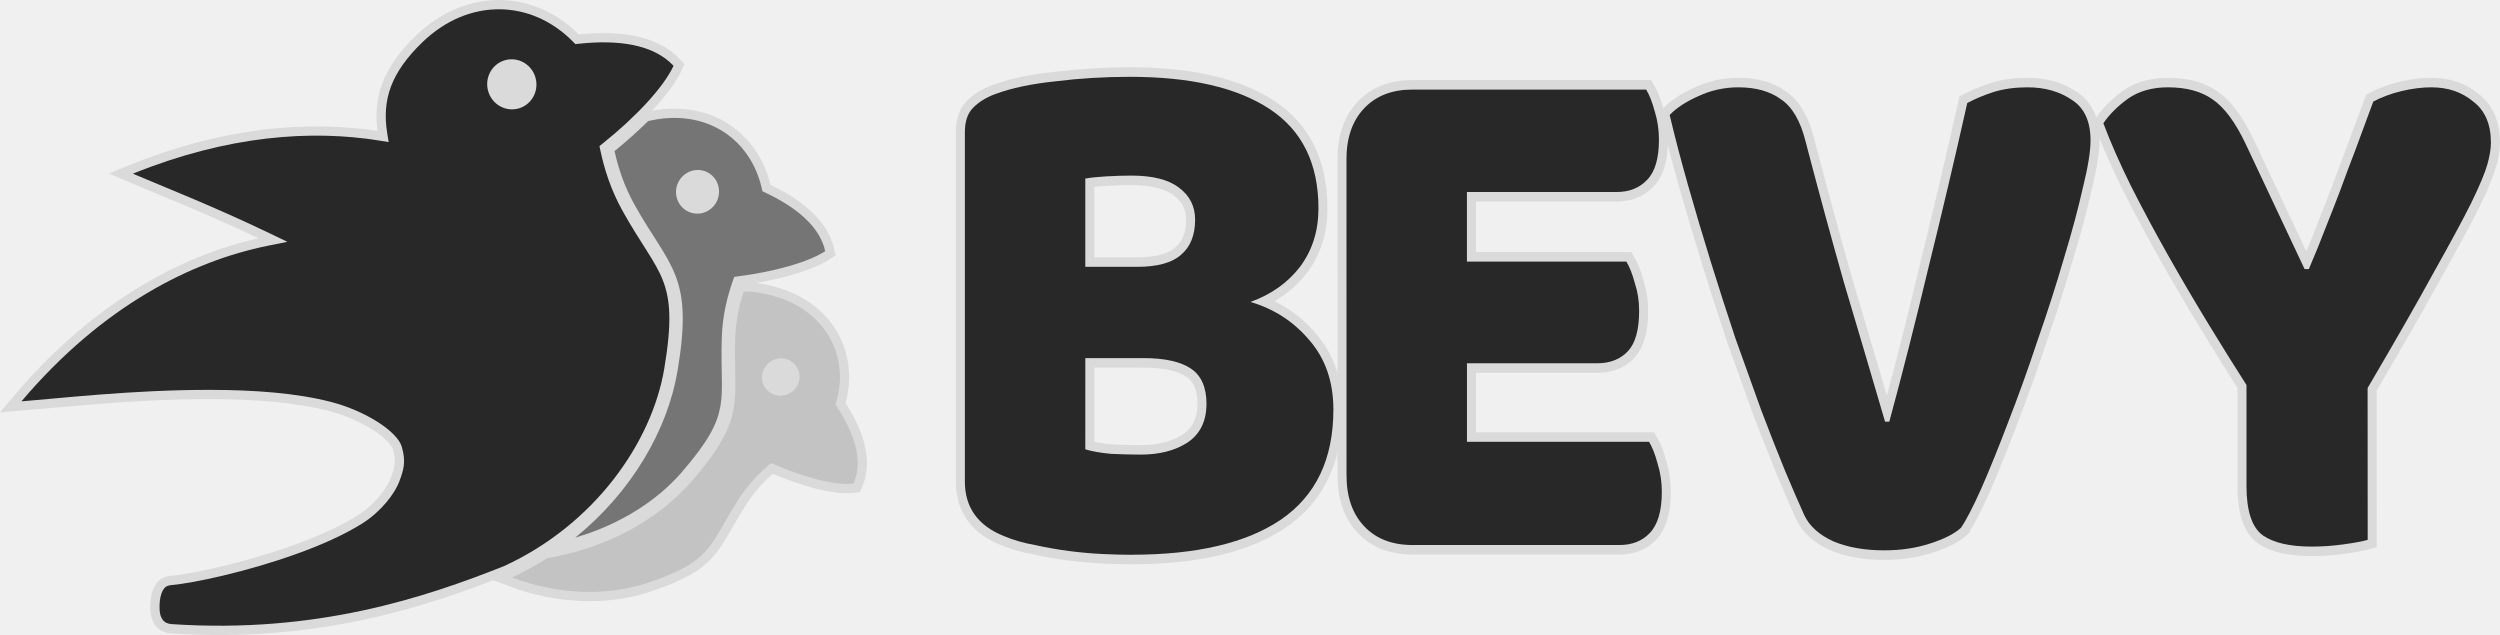
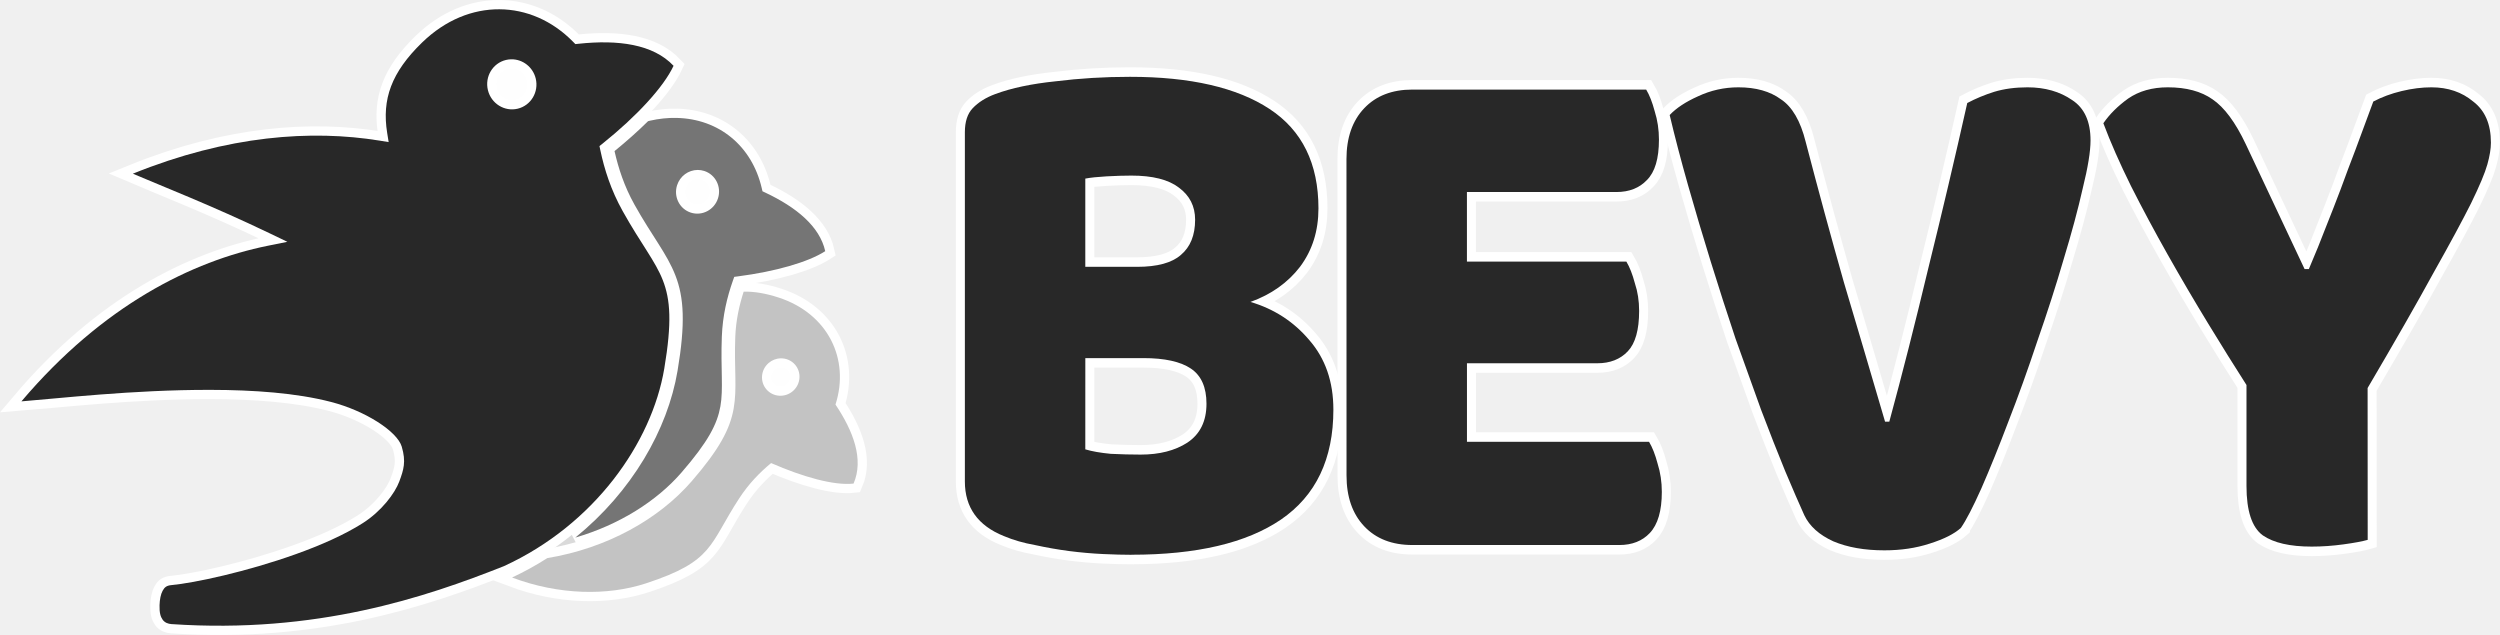
<svg xmlns="http://www.w3.org/2000/svg" id="svg2321" version="1.1" viewBox="0 0 148.528 37.725" height="37.725mm" width="148.528mm">
  <defs id="defs2315" />
  <g transform="translate(-32.10653,-123.3149)" id="layer1">
-     <circle style="fill:#dadada;fill-opacity:1;stroke:none;stroke-width:1.1;stroke-linecap:round;stroke-miterlimit:4;stroke-dasharray:none;stroke-opacity:1;paint-order:markers stroke fill;stop-color:#000000" id="path2611" cx="62.581" cy="128.153" r="3.043" />
-     <circle style="fill:#dadada;fill-opacity:1;stroke:none;stroke-width:1.1;stroke-linecap:round;stroke-miterlimit:4;stroke-dasharray:none;stroke-opacity:1;paint-order:markers stroke fill;stop-color:#000000" id="path2611-7" cx="73.807" cy="134.579" r="3.043" />
-     <circle style="fill:#dadada;fill-opacity:1;stroke:none;stroke-width:1.1;stroke-linecap:round;stroke-miterlimit:4;stroke-dasharray:none;stroke-opacity:1;paint-order:markers stroke fill;stop-color:#000000" id="path2611-71" cx="78.437" cy="146.069" r="3.043" />
+     <circle style="fill:#fefefe;fill-opacity:1;stroke:none;stroke-width:1.1;stroke-linecap:round;stroke-miterlimit:4;stroke-dasharray:none;stroke-opacity:1;paint-order:markers stroke fill;stop-color:#000000" id="path2611" cx="62.581" cy="128.153" r="3.043" />
+     <circle style="fill:#fefefe;fill-opacity:1;stroke:none;stroke-width:1.1;stroke-linecap:round;stroke-miterlimit:4;stroke-dasharray:none;stroke-opacity:1;paint-order:markers stroke fill;stop-color:#000000" id="path2611-7" cx="73.807" cy="134.579" r="3.043" />
+     <circle style="fill:#fefefe;fill-opacity:1;stroke:none;stroke-width:1.1;stroke-linecap:round;stroke-miterlimit:4;stroke-dasharray:none;stroke-opacity:1;paint-order:markers stroke fill;stop-color:#000000" id="path2611-71" cx="78.47" cy="146.069" r="3.043" />
    <circle style="fill:#dadada;fill-opacity:1;stroke:none;stroke-width:1.1;stroke-linecap:round;stroke-miterlimit:4;stroke-dasharray:none;stroke-opacity:1;paint-order:markers stroke fill;stop-color:#000000" id="path2611-1" cx="65.208" cy="154.167" r="3.043" />
-     <g id="g1911-8-3-9-3-2-8" transform="translate(-517.962,-278.0112)" style="opacity:1;fill:#c3c3c3;fill-opacity:1;stroke:#dadada;stroke-width:1.1;stroke-miterlimit:4;stroke-dasharray:none;stroke-opacity:1;paint-order:markers stroke fill">
-       <g transform="matrix(-0.4042672,-0.1743825,-0.1743825,0.4042672,678.7761,389.8476)" style="fill:#c3c3c3;fill-opacity:1;stroke:#dadada;stroke-width:2.498;stroke-miterlimit:4;stroke-dasharray:none;stroke-opacity:1;paint-order:markers stroke fill" id="g1121-3-8-8-2-8-7-1-2-8-3-9-6-0-1">
-         <path id="path819-1-94-5-3-1-9-6-4-90-0-8-9-5-8-6-1-6-2" style="fill:#c3c3c3;fill-opacity:1;stroke:#dadada;stroke-width:4.157;stroke-linecap:butt;stroke-linejoin:miter;stroke-miterlimit:4;stroke-dasharray:none;stroke-opacity:1;paint-order:markers stroke fill" d="m 2246.031,2340.191 v 0 c -0.016,3e-4 -0.031,0 -0.047,0 -0.98,3.067 -1.739,6.4 -1.883,10.195 -0.271,7.126 0.453,11.464 -0.367,16.08 -0.82,4.616 -3.245,9.161 -9.414,16.287 -7.342,8.482 -18.979,15.045 -32.42,17.264 -2.502,1.597 -5.142,3.061 -7.92,4.363 10.462,3.938 21.402,4.153 30.076,1.307 15.279,-5.014 14.096,-8.616 20.943,-19.107 2.157,-3.305 4.647,-5.828 7.148,-7.9 7.125,3.107 14.143,5.101 18.516,4.607 2.351,-5.45 -0.057,-11.771 -4.059,-17.746 3.282,-10.196 -1.699,-20.406 -12.73,-24.016 -2.877,-0.942 -5.463,-1.384 -7.844,-1.338 z m 8.275,14.971 a 4.167,4.245 48.68 0 1 3.197,1.397 4.167,4.245 48.68 0 1 -0.438,5.934 4.167,4.245 48.68 0 1 -5.939,-0.326 4.167,4.245 48.68 0 1 0.438,-5.934 4.167,4.245 48.68 0 1 2.742,-1.07 z m -68.375,45.379 c 0.127,0.075 0.257,0.141 0.385,0.215 0.131,-0.049 0.264,-0.101 0.395,-0.15 -0.26,-0.023 -0.519,-0.039 -0.779,-0.064 z" transform="matrix(-0.551804,-0.2380231,-0.2380231,0.551804,1946.732,-620.612)" />
+     <g id="g1911-8-3-9-3-2-8" transform="translate(-517.962,-278.0112)" style="opacity:1;fill:#c3c3c3;fill-opacity:1;stroke:#ffffff;stroke-width:1.1;stroke-miterlimit:4;stroke-dasharray:none;stroke-opacity:1;paint-order:markers stroke fill">
+       <g transform="matrix(-0.4042672,-0.1743825,-0.1743825,0.4042672,678.7761,389.8476)" style="fill:#c3c3c3;fill-opacity:1;stroke:#ffffff;stroke-width:2.498;stroke-miterlimit:4;stroke-dasharray:none;stroke-opacity:1;paint-order:markers stroke fill" id="g1121-3-8-8-2-8-7-1-2-8-3-9-6-0-1">
+         <path id="path819-1-94-5-3-1-9-6-4-90-0-8-9-5-8-6-1-6-2" style="fill:#c3c3c3;fill-opacity:1;stroke:#ffffff;stroke-width:4.157;stroke-linecap:butt;stroke-linejoin:miter;stroke-miterlimit:4;stroke-dasharray:none;stroke-opacity:1;paint-order:markers stroke fill" d="m 2246.031,2340.191 v 0 c -0.016,3e-4 -0.031,0 -0.047,0 -0.98,3.067 -1.739,6.4 -1.883,10.195 -0.271,7.126 0.453,11.464 -0.367,16.08 -0.82,4.616 -3.245,9.161 -9.414,16.287 -7.342,8.482 -18.979,15.045 -32.42,17.264 -2.502,1.597 -5.142,3.061 -7.92,4.363 10.462,3.938 21.402,4.153 30.076,1.307 15.279,-5.014 14.096,-8.616 20.943,-19.107 2.157,-3.305 4.647,-5.828 7.148,-7.9 7.125,3.107 14.143,5.101 18.516,4.607 2.351,-5.45 -0.057,-11.771 -4.059,-17.746 3.282,-10.196 -1.699,-20.406 -12.73,-24.016 -2.877,-0.942 -5.463,-1.384 -7.844,-1.338 z m 8.275,14.971 a 4.167,4.245 48.68 0 1 3.197,1.397 4.167,4.245 48.68 0 1 -0.438,5.934 4.167,4.245 48.68 0 1 -5.939,-0.326 4.167,4.245 48.68 0 1 0.438,-5.934 4.167,4.245 48.68 0 1 2.742,-1.07 z m -68.375,45.379 c 0.127,0.075 0.257,0.141 0.385,0.215 0.131,-0.049 0.264,-0.101 0.395,-0.15 -0.26,-0.023 -0.519,-0.039 -0.779,-0.064 z" transform="matrix(-0.551804,-0.2380231,-0.2380231,0.551804,1946.732,-620.612)" />
      </g>
    </g>
-     <g id="g1051-1-2-0-8-6-0-8-1-5-6-9-6-8-9" transform="matrix(-0.4539962,0.3668971,0.3668971,0.4539962,73.52733,10.81681)" style="opacity:1;fill:#ececec;fill-opacity:1;stroke:#dadada;stroke-width:1.884;stroke-miterlimit:4;stroke-dasharray:none;stroke-opacity:1;paint-order:markers stroke fill">
-       <g id="g3029-3-9-3" transform="matrix(-0.3525408,0.2849059,0.2849059,0.3525408,477.11,-1021.767)" style="opacity:1;fill:#282828;fill-opacity:1;stroke:#dadada;stroke-width:4.157;stroke-miterlimit:4;stroke-dasharray:none;stroke-opacity:1;paint-order:markers stroke fill">
-         <path id="path3031-2-2-9" style="color:#000000;font-style:normal;font-variant:normal;font-weight:normal;font-stretch:normal;font-size:medium;line-height:normal;font-family:sans-serif;font-variant-ligatures:normal;font-variant-position:normal;font-variant-caps:normal;font-variant-numeric:normal;font-variant-alternates:normal;font-variant-east-asian:normal;font-feature-settings:normal;font-variation-settings:normal;text-indent:0;text-align:start;text-decoration:none;text-decoration-line:none;text-decoration-style:solid;text-decoration-color:#000000;letter-spacing:normal;word-spacing:normal;text-transform:none;writing-mode:lr-tb;direction:ltr;text-orientation:mixed;dominant-baseline:auto;baseline-shift:baseline;text-anchor:start;white-space:normal;shape-padding:0;shape-margin:0;inline-size:0;clip-rule:nonzero;display:inline;overflow:visible;visibility:visible;isolation:auto;mix-blend-mode:normal;color-interpolation:sRGB;color-interpolation-filters:linearRGB;solid-color:#000000;solid-opacity:1;fill:#282828;fill-opacity:1;fill-rule:nonzero;stroke:#dadada;stroke-width:4.157;stroke-linecap:butt;stroke-linejoin:miter;stroke-miterlimit:4;stroke-dasharray:none;stroke-dashoffset:0;stroke-opacity:1;paint-order:markers stroke fill;color-rendering:auto;image-rendering:auto;shape-rendering:auto;text-rendering:auto;enable-background:accumulate;stop-color:#000000;stop-opacity:1" d="m 2191.146,2276.783 c -5.973,-0.035 -12.098,2.348 -17.361,7.459 -6.913,6.713 -9.06,12.755 -7.848,20.295 l 0.332,2.068 -2.066,-0.336 c -15.188,-2.461 -33.985,-1.218 -55.371,7.434 6.287,2.695 17.826,7.193 30.631,13.342 l 4.061,1.951 -4.414,0.894 c -16.909,3.427 -36.973,13.328 -55.299,34.934 8.198,-0.637 24.953,-2.609 42.428,-2.582 9.714,0.015 19.287,0.687 27.086,2.709 7.799,2.022 14.887,6.65 15.886,10.041 0.999,3.391 0.432,5.176 -0.552,7.829 -0.984,2.652 -4.01,6.682 -8.195,9.342 -4.186,2.66 -9.496,4.985 -15.014,6.961 -11.035,3.952 -22.78,6.477 -27.965,6.959 -1.102,0.102 -1.542,0.498 -1.967,1.27 -0.425,0.771 -0.659,1.982 -0.693,3.25 -0.046,1.693 0.217,2.576 0.695,3.246 0.478,0.67 1.224,0.938 1.993,0.99 32.582,2.205 56.944,-5.991 74.638,-13.012 20.351,-9.331 33.213,-27.758 36.006,-44.348 1.75,-10.395 1.375,-15.489 -0.312,-19.828 -1.687,-4.339 -4.922,-8.191 -9.025,-15.549 -2.637,-4.728 -4.108,-9.367 -5.02,-13.688 l -0.193,-0.91 0.727,-0.582 c 7.54,-6.045 13.681,-12.644 15.91,-17.449 -4.574,-4.865 -12.479,-5.893 -21.322,-4.947 l -0.727,0.076 -0.512,-0.521 c -4.713,-4.801 -10.562,-7.261 -16.535,-7.297 z m 2.648,11.232 c 2.593,-0.041 4.881,1.757 5.502,4.322 0.731,3.022 -1.081,6.053 -4.047,6.769 -2.966,0.718 -5.963,-1.15 -6.693,-4.172 -0.731,-3.022 1.081,-6.053 4.047,-6.769 0.39,-0.094 0.79,-0.144 1.191,-0.15 z" transform="translate(5.0092774e-5,-757.8763)" />
+     <g id="g1051-1-2-0-8-6-0-8-1-5-6-9-6-8-9" transform="matrix(-0.4539962,0.3668971,0.3668971,0.4539962,73.52733,10.81681)" style="opacity:1;fill:#ececec;fill-opacity:1;stroke:#ffffff;stroke-width:1.884;stroke-miterlimit:4;stroke-dasharray:none;stroke-opacity:1;paint-order:markers stroke fill">
+       <g id="g3029-3-9-3" transform="matrix(-0.3525408,0.2849059,0.2849059,0.3525408,477.11,-1021.767)" style="opacity:1;fill:#282828;fill-opacity:1;stroke:#ffffff;stroke-width:4.157;stroke-miterlimit:4;stroke-dasharray:none;stroke-opacity:1;paint-order:markers stroke fill">
+         <path id="path3031-2-2-9" style="color:#000000;font-style:normal;font-variant:normal;font-weight:normal;font-stretch:normal;font-size:medium;line-height:normal;font-family:sans-serif;font-variant-ligatures:normal;font-variant-position:normal;font-variant-caps:normal;font-variant-numeric:normal;font-variant-alternates:normal;font-variant-east-asian:normal;font-feature-settings:normal;font-variation-settings:normal;text-indent:0;text-align:start;text-decoration:none;text-decoration-line:none;text-decoration-style:solid;text-decoration-color:#000000;letter-spacing:normal;word-spacing:normal;text-transform:none;writing-mode:lr-tb;direction:ltr;text-orientation:mixed;dominant-baseline:auto;baseline-shift:baseline;text-anchor:start;white-space:normal;shape-padding:0;shape-margin:0;inline-size:0;clip-rule:nonzero;display:inline;overflow:visible;visibility:visible;isolation:auto;mix-blend-mode:normal;color-interpolation:sRGB;color-interpolation-filters:linearRGB;solid-color:#000000;solid-opacity:1;fill:#282828;fill-opacity:1;fill-rule:nonzero;stroke:#ffffff;stroke-width:4.157;stroke-linecap:butt;stroke-linejoin:miter;stroke-miterlimit:4;stroke-dasharray:none;stroke-dashoffset:0;stroke-opacity:1;paint-order:markers stroke fill;color-rendering:auto;image-rendering:auto;shape-rendering:auto;text-rendering:auto;enable-background:accumulate;stop-color:#000000;stop-opacity:1" d="m 2191.146,2276.783 c -5.973,-0.035 -12.098,2.348 -17.361,7.459 -6.913,6.713 -9.06,12.755 -7.848,20.295 l 0.332,2.068 -2.066,-0.336 c -15.188,-2.461 -33.985,-1.218 -55.371,7.434 6.287,2.695 17.826,7.193 30.631,13.342 l 4.061,1.951 -4.414,0.894 c -16.909,3.427 -36.973,13.328 -55.299,34.934 8.198,-0.637 24.953,-2.609 42.428,-2.582 9.714,0.015 19.287,0.687 27.086,2.709 7.799,2.022 14.887,6.65 15.886,10.041 0.999,3.391 0.432,5.176 -0.552,7.829 -0.984,2.652 -4.01,6.682 -8.195,9.342 -4.186,2.66 -9.496,4.985 -15.014,6.961 -11.035,3.952 -22.78,6.477 -27.965,6.959 -1.102,0.102 -1.542,0.498 -1.967,1.27 -0.425,0.771 -0.659,1.982 -0.693,3.25 -0.046,1.693 0.217,2.576 0.695,3.246 0.478,0.67 1.224,0.938 1.993,0.99 32.582,2.205 56.944,-5.991 74.638,-13.012 20.351,-9.331 33.213,-27.758 36.006,-44.348 1.75,-10.395 1.375,-15.489 -0.312,-19.828 -1.687,-4.339 -4.922,-8.191 -9.025,-15.549 -2.637,-4.728 -4.108,-9.367 -5.02,-13.688 l -0.193,-0.91 0.727,-0.582 c 7.54,-6.045 13.681,-12.644 15.91,-17.449 -4.574,-4.865 -12.479,-5.893 -21.322,-4.947 l -0.727,0.076 -0.512,-0.521 c -4.713,-4.801 -10.562,-7.261 -16.535,-7.297 z m 2.648,11.232 c 2.593,-0.041 4.881,1.757 5.502,4.322 0.731,3.022 -1.081,6.053 -4.047,6.769 -2.966,0.718 -5.963,-1.15 -6.693,-4.172 -0.731,-3.022 1.081,-6.053 4.047,-6.769 0.39,-0.094 0.79,-0.144 1.191,-0.15 z" transform="translate(5.0092774e-5,-757.8763)" />
      </g>
    </g>
-     <g style="opacity:1;fill:#757575;fill-opacity:1;stroke:#dadada;stroke-width:2.159;stroke-miterlimit:4;stroke-dasharray:none;stroke-opacity:1;paint-order:markers stroke fill" id="g1051-1-1-8-8-4-9-4-0-4-6-4-7-6-6-0" transform="matrix(-0.5050937,0.06754889,0.06754889,0.5050937,156.7552,55.24347)">
-       <g style="fill:#757575;fill-opacity:1;stroke:#dadada;stroke-width:2.159;stroke-miterlimit:4;stroke-dasharray:none;stroke-opacity:1;paint-order:markers stroke fill" id="g1129-5-9-8-0-7-2-7-3-8-61-1-6-8" transform="translate(-20.24458,-6.120921)">
-         <g style="fill:#757575;fill-opacity:1;stroke:#dadada;stroke-width:2.159;stroke-miterlimit:4;stroke-dasharray:none;stroke-opacity:1;paint-order:markers stroke fill" id="g1344-1-3-9-3-8-8-8-3-5-4-8" transform="translate(61.54776,-5.672668)">
-           <g id="g1121-7-7-2-3-3-7-4-5-8-2-5-9-5" style="fill:#757575;fill-opacity:1;stroke:#dadada;stroke-width:2.159;stroke-miterlimit:4;stroke-dasharray:none;stroke-opacity:1;paint-order:markers stroke fill">
-             <g id="g3006-4-5-0" transform="matrix(-0.514626,0.06882369,0.06882369,0.514626,1184.364,-811.9091)" style="opacity:1;fill:#757575;fill-opacity:1;stroke:#dadada;stroke-width:4.157;stroke-miterlimit:4;stroke-dasharray:none;stroke-opacity:1;paint-order:markers stroke fill">
-               <path id="path3008-7-0-9" style="color:#000000;font-style:normal;font-variant:normal;font-weight:normal;font-stretch:normal;font-size:medium;line-height:normal;font-family:sans-serif;font-variant-ligatures:normal;font-variant-position:normal;font-variant-caps:normal;font-variant-numeric:normal;font-variant-alternates:normal;font-variant-east-asian:normal;font-feature-settings:normal;font-variation-settings:normal;text-indent:0;text-align:start;text-decoration:none;text-decoration-line:none;text-decoration-style:solid;text-decoration-color:#000000;letter-spacing:normal;word-spacing:normal;text-transform:none;writing-mode:lr-tb;direction:ltr;text-orientation:mixed;dominant-baseline:auto;baseline-shift:baseline;text-anchor:start;white-space:normal;shape-padding:0;shape-margin:0;inline-size:0;clip-rule:nonzero;display:inline;overflow:visible;visibility:visible;isolation:auto;mix-blend-mode:normal;color-interpolation:sRGB;color-interpolation-filters:linearRGB;solid-color:#000000;solid-opacity:1;fill:#757575;fill-opacity:1;fill-rule:nonzero;stroke:#dadada;stroke-width:4.157;stroke-linecap:butt;stroke-linejoin:miter;stroke-miterlimit:4;stroke-dasharray:none;stroke-dashoffset:0;stroke-opacity:1;paint-order:markers stroke fill;color-rendering:auto;image-rendering:auto;shape-rendering:auto;text-rendering:auto;enable-background:accumulate;stop-color:#000000;stop-opacity:1" d="m 2230.894,2301.174 c -1.911,-0.039 -3.912,0.162 -5.979,0.633 -0.139,0.032 -0.261,0.071 -0.398,0.104 -2.274,2.248 -4.813,4.505 -7.529,6.717 0.875,3.86 2.174,7.883 4.471,12.002 3.987,7.149 7.274,10.966 9.203,15.926 1.929,4.96 2.264,10.794 0.475,21.424 -2.218,13.178 -10.24,27.132 -22.959,37.434 9.872,-2.879 18.287,-8.191 23.858,-14.627 6.013,-6.946 8.019,-10.876 8.723,-14.836 0.704,-3.96 0.044,-8.3 0.324,-15.664 0.18,-4.745 1.191,-8.896 2.477,-12.545 l 0.309,-0.875 0.922,-0.121 c 8.228,-1.067 15.665,-3.167 19.51,-5.648 -1.235,-5.552 -6.481,-9.86 -13.428,-13.135 l -0.662,-0.312 -0.166,-0.713 c -2.203,-9.461 -9.591,-15.563 -19.148,-15.762 z m 4.783,11.686 a 4.823,4.914 17.729 0 1 1.447,0.225 4.823,4.914 17.729 0 1 3.098,6.148 4.823,4.914 17.729 0 1 -6.09,3.213 4.823,4.914 17.729 0 1 -3.098,-6.148 4.823,4.914 17.729 0 1 4.643,-3.438 z" transform="translate(1.2499985e-4,-757.8763)" />
+     <g style="opacity:1;fill:#757575;fill-opacity:1;stroke:#ffffff;stroke-width:2.159;stroke-miterlimit:4;stroke-dasharray:none;stroke-opacity:1;paint-order:markers stroke fill" id="g1051-1-1-8-8-4-9-4-0-4-6-4-7-6-6-0" transform="matrix(-0.5050937,0.06754889,0.06754889,0.5050937,156.7552,55.24347)">
+       <g style="fill:#757575;fill-opacity:1;stroke:#ffffff;stroke-width:2.159;stroke-miterlimit:4;stroke-dasharray:none;stroke-opacity:1;paint-order:markers stroke fill" id="g1129-5-9-8-0-7-2-7-3-8-61-1-6-8" transform="translate(-20.24458,-6.120921)">
+         <g style="fill:#757575;fill-opacity:1;stroke:#ffffff;stroke-width:2.159;stroke-miterlimit:4;stroke-dasharray:none;stroke-opacity:1;paint-order:markers stroke fill" id="g1344-1-3-9-3-8-8-8-3-5-4-8" transform="translate(61.54776,-5.672668)">
+           <g id="g1121-7-7-2-3-3-7-4-5-8-2-5-9-5" style="fill:#757575;fill-opacity:1;stroke:#ffffff;stroke-width:2.159;stroke-miterlimit:4;stroke-dasharray:none;stroke-opacity:1;paint-order:markers stroke fill">
+             <g id="g3006-4-5-0" transform="matrix(-0.514626,0.06882369,0.06882369,0.514626,1184.364,-811.9091)" style="opacity:1;fill:#757575;fill-opacity:1;stroke:#ffffff;stroke-width:4.157;stroke-miterlimit:4;stroke-dasharray:none;stroke-opacity:1;paint-order:markers stroke fill">
+               <path id="path3008-7-0-9" style="color:#000000;font-style:normal;font-variant:normal;font-weight:normal;font-stretch:normal;font-size:medium;line-height:normal;font-family:sans-serif;font-variant-ligatures:normal;font-variant-position:normal;font-variant-caps:normal;font-variant-numeric:normal;font-variant-alternates:normal;font-variant-east-asian:normal;font-feature-settings:normal;font-variation-settings:normal;text-indent:0;text-align:start;text-decoration:none;text-decoration-line:none;text-decoration-style:solid;text-decoration-color:#000000;letter-spacing:normal;word-spacing:normal;text-transform:none;writing-mode:lr-tb;direction:ltr;text-orientation:mixed;dominant-baseline:auto;baseline-shift:baseline;text-anchor:start;white-space:normal;shape-padding:0;shape-margin:0;inline-size:0;clip-rule:nonzero;display:inline;overflow:visible;visibility:visible;isolation:auto;mix-blend-mode:normal;color-interpolation:sRGB;color-interpolation-filters:linearRGB;solid-color:#000000;solid-opacity:1;fill:#757575;fill-opacity:1;fill-rule:nonzero;stroke:#ffffff;stroke-width:4.157;stroke-linecap:butt;stroke-linejoin:miter;stroke-miterlimit:4;stroke-dasharray:none;stroke-dashoffset:0;stroke-opacity:1;paint-order:markers stroke fill;color-rendering:auto;image-rendering:auto;shape-rendering:auto;text-rendering:auto;enable-background:accumulate;stop-color:#000000;stop-opacity:1" d="m 2230.894,2301.174 c -1.911,-0.039 -3.912,0.162 -5.979,0.633 -0.139,0.032 -0.261,0.071 -0.398,0.104 -2.274,2.248 -4.813,4.505 -7.529,6.717 0.875,3.86 2.174,7.883 4.471,12.002 3.987,7.149 7.274,10.966 9.203,15.926 1.929,4.96 2.264,10.794 0.475,21.424 -2.218,13.178 -10.24,27.132 -22.959,37.434 9.872,-2.879 18.287,-8.191 23.858,-14.627 6.013,-6.946 8.019,-10.876 8.723,-14.836 0.704,-3.96 0.044,-8.3 0.324,-15.664 0.18,-4.745 1.191,-8.896 2.477,-12.545 l 0.309,-0.875 0.922,-0.121 c 8.228,-1.067 15.665,-3.167 19.51,-5.648 -1.235,-5.552 -6.481,-9.86 -13.428,-13.135 l -0.662,-0.312 -0.166,-0.713 c -2.203,-9.461 -9.591,-15.563 -19.148,-15.762 z m 4.783,11.686 a 4.823,4.914 17.729 0 1 1.447,0.225 4.823,4.914 17.729 0 1 3.098,6.148 4.823,4.914 17.729 0 1 -6.09,3.213 4.823,4.914 17.729 0 1 -3.098,-6.148 4.823,4.914 17.729 0 1 4.643,-3.438 z" transform="translate(1.2499985e-4,-757.8763)" />
            </g>
          </g>
        </g>
      </g>
    </g>
-     <g aria-label="BEVY" transform="matrix(1.708841,0,0,1.80391,-52.76718,-214.8514)" style="font-style:normal;font-weight:normal;font-size:10.301px;line-height:1.25;font-family:sans-serif;letter-spacing:0px;word-spacing:0px;opacity:1;fill:#282828;fill-opacity:1;stroke:#dadada;stroke-width:0.627;stroke-miterlimit:4;stroke-dasharray:none;stroke-opacity:1;paint-order:markers stroke fill" id="text1778-3-6-3-9-3-6-4-0-9-5-4-6">
-       <path d="m 87.4,202.262 q 0.345,0.099 0.887,0.148 0.542,0.025 1.035,0.025 0.985,0 1.626,-0.394 0.665,-0.419 0.665,-1.281 0,-0.813 -0.542,-1.158 -0.542,-0.345 -1.65,-0.345 h -2.02 z m 0,-6.011 h 1.798 q 1.059,0 1.527,-0.394 0.493,-0.394 0.493,-1.158 0,-0.665 -0.567,-1.059 -0.542,-0.394 -1.65,-0.394 -0.37,0 -0.862,0.025 -0.468,0.025 -0.739,0.074 z m 1.601,9.484 q -0.419,0 -0.985,-0.025 -0.567,-0.025 -1.182,-0.099 -0.591,-0.074 -1.182,-0.197 -0.591,-0.099 -1.084,-0.296 -1.355,-0.517 -1.355,-1.798 v -11.504 q 0,-0.517 0.271,-0.788 0.296,-0.296 0.788,-0.468 0.838,-0.296 2.094,-0.419 1.256,-0.148 2.587,-0.148 3.153,0 4.853,1.059 1.7,1.059 1.7,3.276 0,1.109 -0.64,1.921 -0.64,0.788 -1.724,1.158 1.232,0.345 2.045,1.256 0.838,0.911 0.838,2.291 0,2.439 -1.823,3.621 -1.798,1.158 -5.198,1.158 z" style="font-style:normal;font-variant:normal;font-weight:normal;font-stretch:normal;font-size:21.975px;font-family:'Baloo Bhaijaan';-inkscape-font-specification:'Baloo Bhaijaan, Normal';font-variant-ligatures:normal;font-variant-caps:normal;font-variant-numeric:normal;font-feature-settings:normal;text-align:start;writing-mode:lr-tb;text-anchor:start;fill:#282828;fill-opacity:1;stroke:#dadada;stroke-width:0.627;stroke-miterlimit:4;stroke-dasharray:none;stroke-opacity:1;paint-order:markers stroke fill" id="path1940-83-0-6-3-1-1-8-3-1-6-8-3" />
-       <path d="m 96.48,192.704 q 0,-1.059 0.616,-1.675 0.616,-0.616 1.675,-0.616 h 8.129 q 0.172,0.271 0.296,0.714 0.148,0.443 0.148,0.936 0,0.936 -0.419,1.33 -0.394,0.394 -1.059,0.394 h -5.198 v 2.291 h 5.543 q 0.172,0.271 0.296,0.714 0.148,0.419 0.148,0.911 0,0.936 -0.394,1.33 -0.394,0.394 -1.059,0.394 h -4.533 v 2.587 h 6.331 q 0.172,0.271 0.296,0.714 0.148,0.443 0.148,0.936 0,0.936 -0.419,1.355 -0.394,0.394 -1.059,0.394 h -7.193 q -1.059,0 -1.675,-0.616 -0.616,-0.616 -0.616,-1.675 z" style="font-style:normal;font-variant:normal;font-weight:normal;font-stretch:normal;font-size:21.975px;font-family:'Baloo Bhaijaan';-inkscape-font-specification:'Baloo Bhaijaan, Normal';font-variant-ligatures:normal;font-variant-caps:normal;font-variant-numeric:normal;font-feature-settings:normal;text-align:start;writing-mode:lr-tb;text-anchor:start;fill:#282828;fill-opacity:1;stroke:#dadada;stroke-width:0.627;stroke-miterlimit:4;stroke-dasharray:none;stroke-opacity:1;paint-order:markers stroke fill" id="path1942-3-4-06-1-4-5-1-0-0-9-7-8" />
-       <path d="m 117.842,204.849 q -0.345,0.296 -1.084,0.517 -0.714,0.222 -1.577,0.222 -1.035,0 -1.774,-0.296 -0.739,-0.32 -1.01,-0.862 -0.271,-0.567 -0.665,-1.453 -0.394,-0.911 -0.838,-2.02 -0.419,-1.109 -0.887,-2.34 -0.443,-1.256 -0.862,-2.537 -0.419,-1.281 -0.788,-2.513 -0.369,-1.232 -0.64,-2.316 0.345,-0.345 0.985,-0.616 0.665,-0.296 1.404,-0.296 0.911,0 1.478,0.394 0.591,0.369 0.862,1.404 0.665,2.414 1.33,4.631 0.69,2.192 1.429,4.582 h 0.148 q 0.665,-2.316 1.355,-5.05 0.714,-2.734 1.355,-5.444 0.443,-0.222 0.936,-0.369 0.517,-0.148 1.158,-0.148 0.911,0 1.552,0.419 0.64,0.394 0.64,1.33 0,0.542 -0.271,1.577 -0.246,1.035 -0.665,2.34 -0.394,1.281 -0.911,2.685 -0.493,1.404 -1.01,2.66 -0.493,1.232 -0.936,2.192 -0.443,0.936 -0.714,1.306 z" style="font-style:normal;font-variant:normal;font-weight:normal;font-stretch:normal;font-size:21.975px;font-family:'Baloo Bhaijaan';-inkscape-font-specification:'Baloo Bhaijaan, Normal';font-variant-ligatures:normal;font-variant-caps:normal;font-variant-numeric:normal;font-feature-settings:normal;text-align:start;writing-mode:lr-tb;text-anchor:start;fill:#282828;fill-opacity:1;stroke:#dadada;stroke-width:0.627;stroke-miterlimit:4;stroke-dasharray:none;stroke-opacity:1;paint-order:markers stroke fill" id="path1944-3-1-2-9-9-5-0-9-7-3-1-5" />
-       <path d="m 131.985,205.243 q -0.271,0.074 -0.838,0.148 -0.567,0.074 -1.109,0.074 -1.133,0 -1.7,-0.37 -0.567,-0.394 -0.567,-1.626 v -3.326 q -0.616,-0.911 -1.33,-2.02 -0.714,-1.109 -1.404,-2.266 -0.69,-1.158 -1.281,-2.266 -0.591,-1.133 -0.961,-2.069 0.32,-0.443 0.862,-0.813 0.567,-0.37 1.379,-0.37 0.961,0 1.552,0.394 0.616,0.394 1.158,1.478 l 2.045,4.114 h 0.148 q 0.345,-0.764 0.591,-1.379 0.271,-0.64 0.517,-1.256 0.246,-0.64 0.517,-1.306 0.271,-0.69 0.616,-1.577 0.443,-0.222 0.985,-0.345 0.542,-0.123 1.035,-0.123 0.862,0 1.453,0.468 0.616,0.443 0.616,1.355 0,0.296 -0.123,0.714 -0.123,0.419 -0.567,1.281 -0.443,0.838 -1.306,2.291 -0.838,1.453 -2.291,3.794 z" style="font-style:normal;font-variant:normal;font-weight:normal;font-stretch:normal;font-size:21.975px;font-family:'Baloo Bhaijaan';-inkscape-font-specification:'Baloo Bhaijaan, Normal';font-variant-ligatures:normal;font-variant-caps:normal;font-variant-numeric:normal;font-feature-settings:normal;text-align:start;writing-mode:lr-tb;text-anchor:start;fill:#282828;fill-opacity:1;stroke:#dadada;stroke-width:0.627;stroke-miterlimit:4;stroke-dasharray:none;stroke-opacity:1;paint-order:markers stroke fill" id="path1946-80-0-6-4-2-4-3-2-5-7-7-6" />
+     <g aria-label="BEVY" transform="matrix(1.708841,0,0,1.80391,-52.76718,-214.8514)" style="font-style:normal;font-weight:normal;font-size:10.301px;line-height:1.25;font-family:sans-serif;letter-spacing:0px;word-spacing:0px;opacity:1;fill:#282828;fill-opacity:1;stroke:#ffffff;stroke-width:0.627;stroke-miterlimit:4;stroke-dasharray:none;stroke-opacity:1;paint-order:markers stroke fill" id="text1778-3-6-3-9-3-6-4-0-9-5-4-6">
+       <path d="m 87.4,202.262 q 0.345,0.099 0.887,0.148 0.542,0.025 1.035,0.025 0.985,0 1.626,-0.394 0.665,-0.419 0.665,-1.281 0,-0.813 -0.542,-1.158 -0.542,-0.345 -1.65,-0.345 h -2.02 z m 0,-6.011 h 1.798 q 1.059,0 1.527,-0.394 0.493,-0.394 0.493,-1.158 0,-0.665 -0.567,-1.059 -0.542,-0.394 -1.65,-0.394 -0.37,0 -0.862,0.025 -0.468,0.025 -0.739,0.074 z m 1.601,9.484 q -0.419,0 -0.985,-0.025 -0.567,-0.025 -1.182,-0.099 -0.591,-0.074 -1.182,-0.197 -0.591,-0.099 -1.084,-0.296 -1.355,-0.517 -1.355,-1.798 v -11.504 q 0,-0.517 0.271,-0.788 0.296,-0.296 0.788,-0.468 0.838,-0.296 2.094,-0.419 1.256,-0.148 2.587,-0.148 3.153,0 4.853,1.059 1.7,1.059 1.7,3.276 0,1.109 -0.64,1.921 -0.64,0.788 -1.724,1.158 1.232,0.345 2.045,1.256 0.838,0.911 0.838,2.291 0,2.439 -1.823,3.621 -1.798,1.158 -5.198,1.158 z" style="font-style:normal;font-variant:normal;font-weight:normal;font-stretch:normal;font-size:21.975px;font-family:'Baloo Bhaijaan';-inkscape-font-specification:'Baloo Bhaijaan, Normal';font-variant-ligatures:normal;font-variant-caps:normal;font-variant-numeric:normal;font-feature-settings:normal;text-align:start;writing-mode:lr-tb;text-anchor:start;fill:#282828;fill-opacity:1;stroke:#ffffff;stroke-width:0.627;stroke-miterlimit:4;stroke-dasharray:none;stroke-opacity:1;paint-order:markers stroke fill" id="path1940-83-0-6-3-1-1-8-3-1-6-8-3" />
+       <path d="m 96.48,192.704 q 0,-1.059 0.616,-1.675 0.616,-0.616 1.675,-0.616 h 8.129 q 0.172,0.271 0.296,0.714 0.148,0.443 0.148,0.936 0,0.936 -0.419,1.33 -0.394,0.394 -1.059,0.394 h -5.198 v 2.291 h 5.543 q 0.172,0.271 0.296,0.714 0.148,0.419 0.148,0.911 0,0.936 -0.394,1.33 -0.394,0.394 -1.059,0.394 h -4.533 v 2.587 h 6.331 q 0.172,0.271 0.296,0.714 0.148,0.443 0.148,0.936 0,0.936 -0.419,1.355 -0.394,0.394 -1.059,0.394 h -7.193 q -1.059,0 -1.675,-0.616 -0.616,-0.616 -0.616,-1.675 z" style="font-style:normal;font-variant:normal;font-weight:normal;font-stretch:normal;font-size:21.975px;font-family:'Baloo Bhaijaan';-inkscape-font-specification:'Baloo Bhaijaan, Normal';font-variant-ligatures:normal;font-variant-caps:normal;font-variant-numeric:normal;font-feature-settings:normal;text-align:start;writing-mode:lr-tb;text-anchor:start;fill:#282828;fill-opacity:1;stroke:#ffffff;stroke-width:0.627;stroke-miterlimit:4;stroke-dasharray:none;stroke-opacity:1;paint-order:markers stroke fill" id="path1942-3-4-06-1-4-5-1-0-0-9-7-8" />
+       <path d="m 117.842,204.849 q -0.345,0.296 -1.084,0.517 -0.714,0.222 -1.577,0.222 -1.035,0 -1.774,-0.296 -0.739,-0.32 -1.01,-0.862 -0.271,-0.567 -0.665,-1.453 -0.394,-0.911 -0.838,-2.02 -0.419,-1.109 -0.887,-2.34 -0.443,-1.256 -0.862,-2.537 -0.419,-1.281 -0.788,-2.513 -0.369,-1.232 -0.64,-2.316 0.345,-0.345 0.985,-0.616 0.665,-0.296 1.404,-0.296 0.911,0 1.478,0.394 0.591,0.369 0.862,1.404 0.665,2.414 1.33,4.631 0.69,2.192 1.429,4.582 h 0.148 q 0.665,-2.316 1.355,-5.05 0.714,-2.734 1.355,-5.444 0.443,-0.222 0.936,-0.369 0.517,-0.148 1.158,-0.148 0.911,0 1.552,0.419 0.64,0.394 0.64,1.33 0,0.542 -0.271,1.577 -0.246,1.035 -0.665,2.34 -0.394,1.281 -0.911,2.685 -0.493,1.404 -1.01,2.66 -0.493,1.232 -0.936,2.192 -0.443,0.936 -0.714,1.306 z" style="font-style:normal;font-variant:normal;font-weight:normal;font-stretch:normal;font-size:21.975px;font-family:'Baloo Bhaijaan';-inkscape-font-specification:'Baloo Bhaijaan, Normal';font-variant-ligatures:normal;font-variant-caps:normal;font-variant-numeric:normal;font-feature-settings:normal;text-align:start;writing-mode:lr-tb;text-anchor:start;fill:#282828;fill-opacity:1;stroke:#ffffff;stroke-width:0.627;stroke-miterlimit:4;stroke-dasharray:none;stroke-opacity:1;paint-order:markers stroke fill" id="path1944-3-1-2-9-9-5-0-9-7-3-1-5" />
+       <path d="m 131.985,205.243 q -0.271,0.074 -0.838,0.148 -0.567,0.074 -1.109,0.074 -1.133,0 -1.7,-0.37 -0.567,-0.394 -0.567,-1.626 v -3.326 q -0.616,-0.911 -1.33,-2.02 -0.714,-1.109 -1.404,-2.266 -0.69,-1.158 -1.281,-2.266 -0.591,-1.133 -0.961,-2.069 0.32,-0.443 0.862,-0.813 0.567,-0.37 1.379,-0.37 0.961,0 1.552,0.394 0.616,0.394 1.158,1.478 l 2.045,4.114 h 0.148 q 0.345,-0.764 0.591,-1.379 0.271,-0.64 0.517,-1.256 0.246,-0.64 0.517,-1.306 0.271,-0.69 0.616,-1.577 0.443,-0.222 0.985,-0.345 0.542,-0.123 1.035,-0.123 0.862,0 1.453,0.468 0.616,0.443 0.616,1.355 0,0.296 -0.123,0.714 -0.123,0.419 -0.567,1.281 -0.443,0.838 -1.306,2.291 -0.838,1.453 -2.291,3.794 z" style="font-style:normal;font-variant:normal;font-weight:normal;font-stretch:normal;font-size:21.975px;font-family:'Baloo Bhaijaan';-inkscape-font-specification:'Baloo Bhaijaan, Normal';font-variant-ligatures:normal;font-variant-caps:normal;font-variant-numeric:normal;font-feature-settings:normal;text-align:start;writing-mode:lr-tb;text-anchor:start;fill:#282828;fill-opacity:1;stroke:#ffffff;stroke-width:0.627;stroke-miterlimit:4;stroke-dasharray:none;stroke-opacity:1;paint-order:markers stroke fill" id="path1946-80-0-6-4-2-4-3-2-5-7-7-6" />
    </g>
  </g>
</svg>
